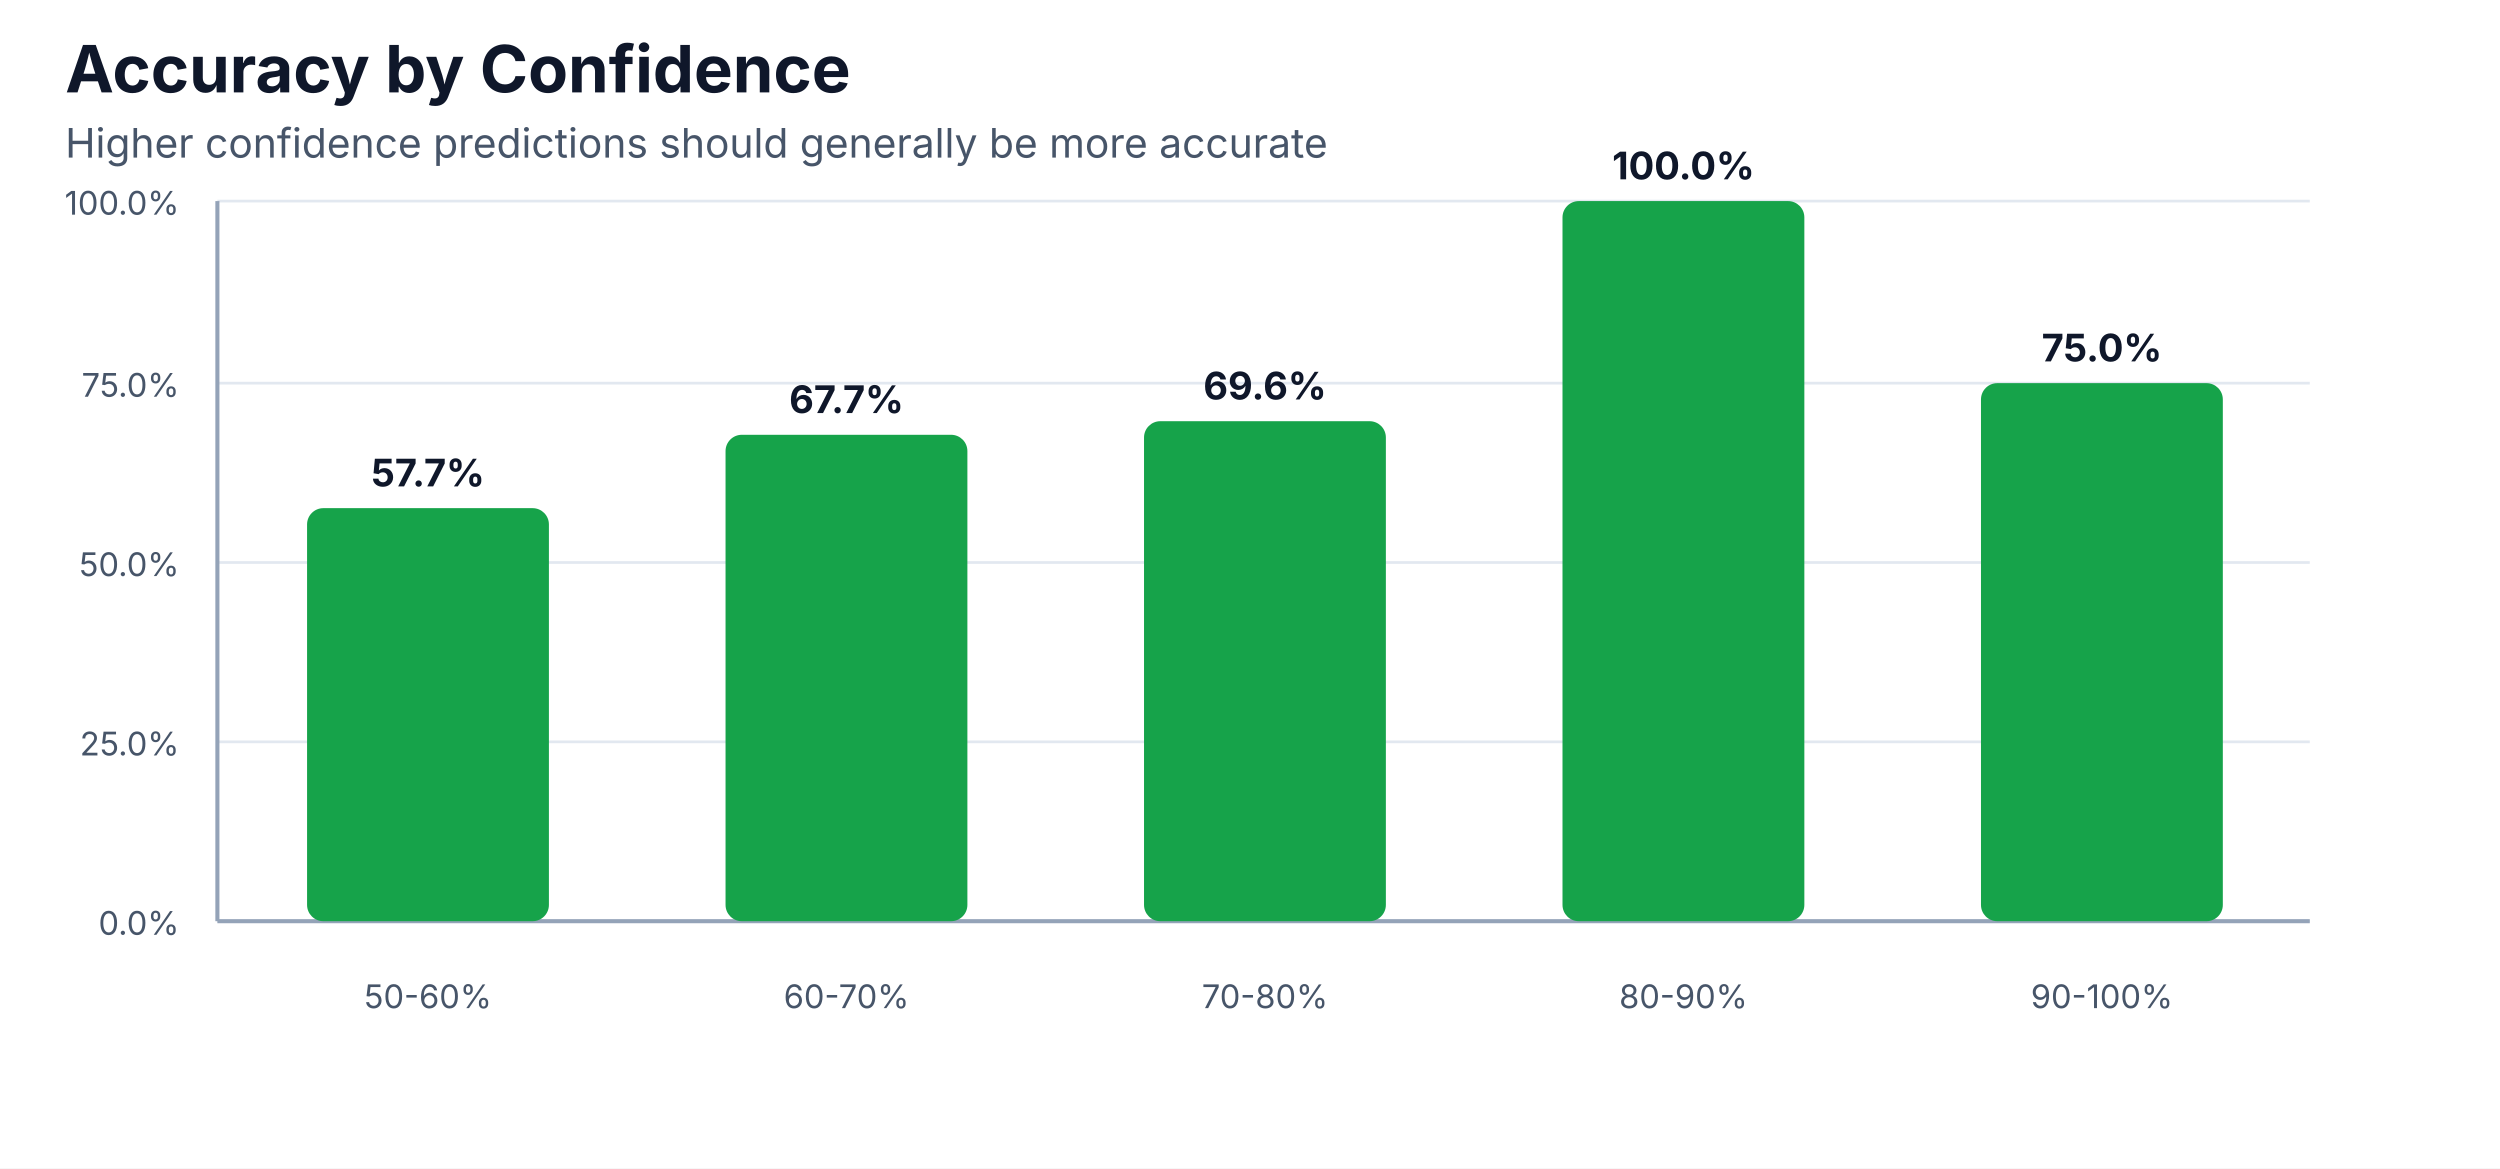
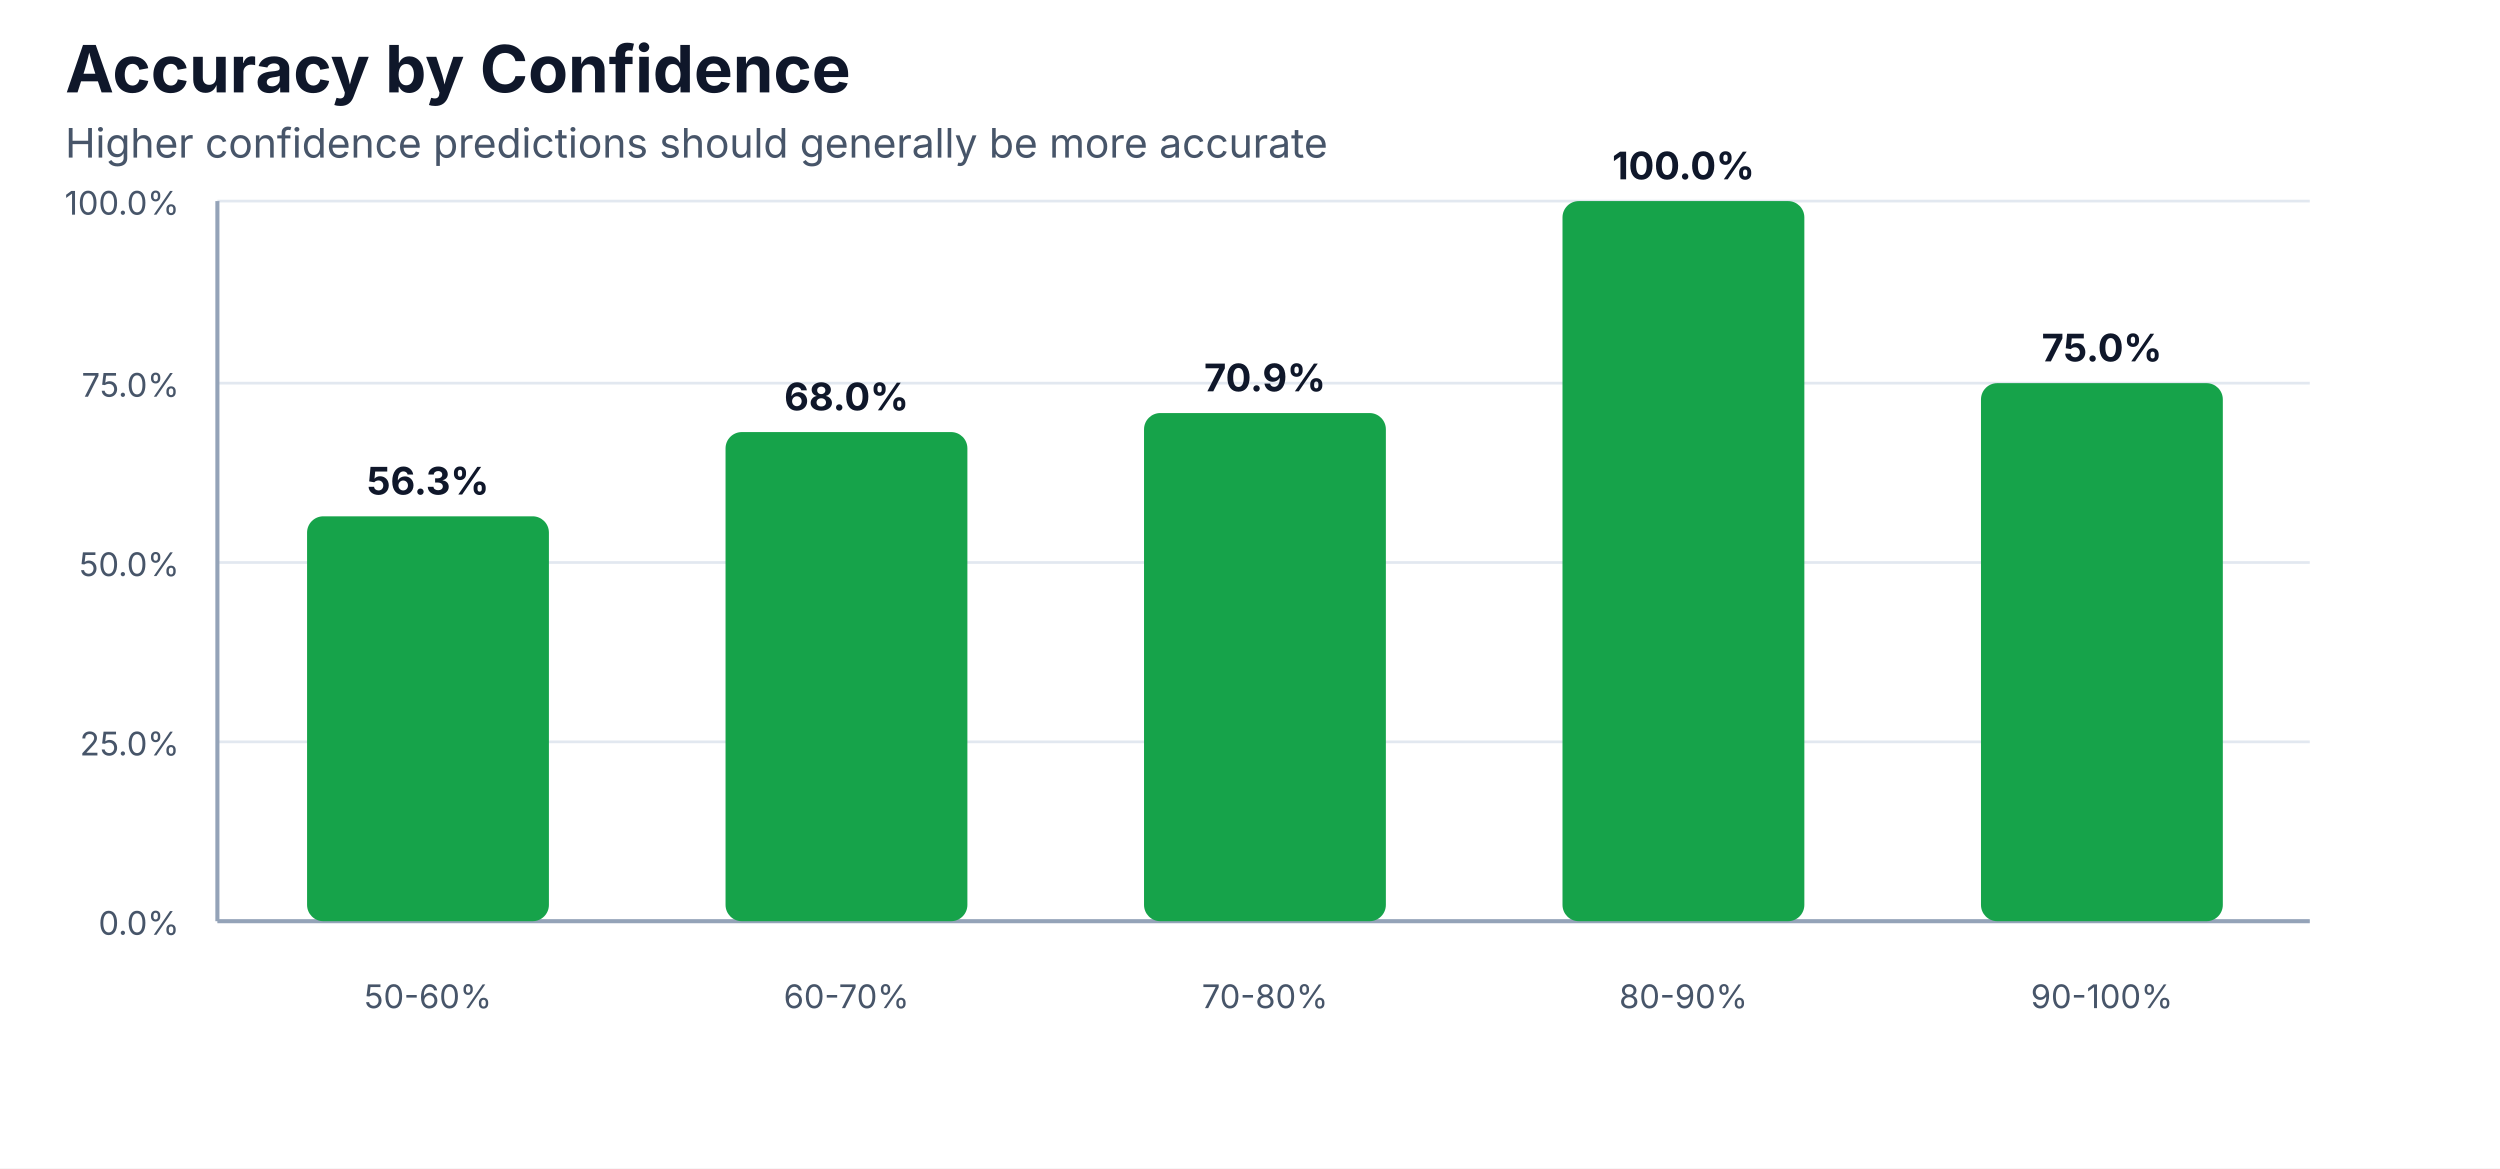
<svg xmlns="http://www.w3.org/2000/svg" width="920" height="430" viewBox="0 0 920 430">
  <style>
    .title { font: 700 24px system-ui, -apple-system, Segoe UI, sans-serif; fill: #0f172a; }
    .subtitle { font: 15px system-ui, -apple-system, Segoe UI, sans-serif; fill: #475569; }
    .tick { font: 12px system-ui, -apple-system, Segoe UI, sans-serif; fill: #475569; }
    .value { font: 700 14px system-ui, -apple-system, Segoe UI, sans-serif; fill: #0f172a; }
    .grid { stroke: #e2e8f0; stroke-width: 1; }
    .axis { stroke: #94a3b8; stroke-width: 1.5; }
  </style>
  <rect width="100%" height="100%" fill="#ffffff" />
  <text x="24" y="34" class="title">Accuracy by Confidence</text>
  <text x="24" y="58" class="subtitle">Higher confidence predictions should generally be more accurate</text>
  <line x1="80" x2="850" y1="339" y2="339" class="grid" />
  <text x="66" y="344" class="tick" text-anchor="end">0.0%</text>
  <line x1="80" x2="850" y1="273" y2="273" class="grid" />
  <text x="66" y="278" class="tick" text-anchor="end">25.0%</text>
  <line x1="80" x2="850" y1="207" y2="207" class="grid" />
  <text x="66" y="212" class="tick" text-anchor="end">50.0%</text>
  <line x1="80" x2="850" y1="141" y2="141" class="grid" />
  <text x="66" y="146" class="tick" text-anchor="end">75.0%</text>
  <line x1="80" x2="850" y1="74" y2="74" class="grid" />
  <text x="66" y="79" class="tick" text-anchor="end">100.0%</text>
  <line x1="80" x2="80" y1="74" y2="339" class="axis" />
  <line x1="80" x2="850" y1="339" y2="339" class="axis" />
-   <rect x="113" y="187" width="89" height="152" rx="6" fill="#16a34a" />
-   <text x="157.5" y="179" class="value" text-anchor="middle">57.7%</text>
+   <rect x="113" y="190" width="89" height="149" rx="6" fill="#16a34a" />
+   <text x="157.5" y="182" class="value" text-anchor="middle">56.3%</text>
  <text x="157.5" y="371" class="tick" text-anchor="middle">50-60%</text>
-   <rect x="267" y="160" width="89" height="179" rx="6" fill="#16a34a" />
-   <text x="311.5" y="152" class="value" text-anchor="middle">67.7%</text>
+   <rect x="267" y="159" width="89" height="180" rx="6" fill="#16a34a" />
+   <text x="311.5" y="151" class="value" text-anchor="middle">68.0%</text>
  <text x="311.5" y="371" class="tick" text-anchor="middle">60-70%</text>
-   <rect x="421" y="155" width="89" height="184" rx="6" fill="#16a34a" />
-   <text x="465.5" y="147" class="value" text-anchor="middle">69.6%</text>
+   <rect x="421" y="152" width="89" height="187" rx="6" fill="#16a34a" />
+   <text x="465.5" y="144" class="value" text-anchor="middle">70.9%</text>
  <text x="465.5" y="371" class="tick" text-anchor="middle">70-80%</text>
  <rect x="575" y="74" width="89" height="265" rx="6" fill="#16a34a" />
  <text x="619.5" y="66" class="value" text-anchor="middle">100.0%</text>
  <text x="619.5" y="371" class="tick" text-anchor="middle">80-90%</text>
  <rect x="729" y="141" width="89" height="198" rx="6" fill="#16a34a" />
  <text x="773.5" y="133" class="value" text-anchor="middle">75.0%</text>
  <text x="773.5" y="371" class="tick" text-anchor="middle">90-100%</text>
</svg>
